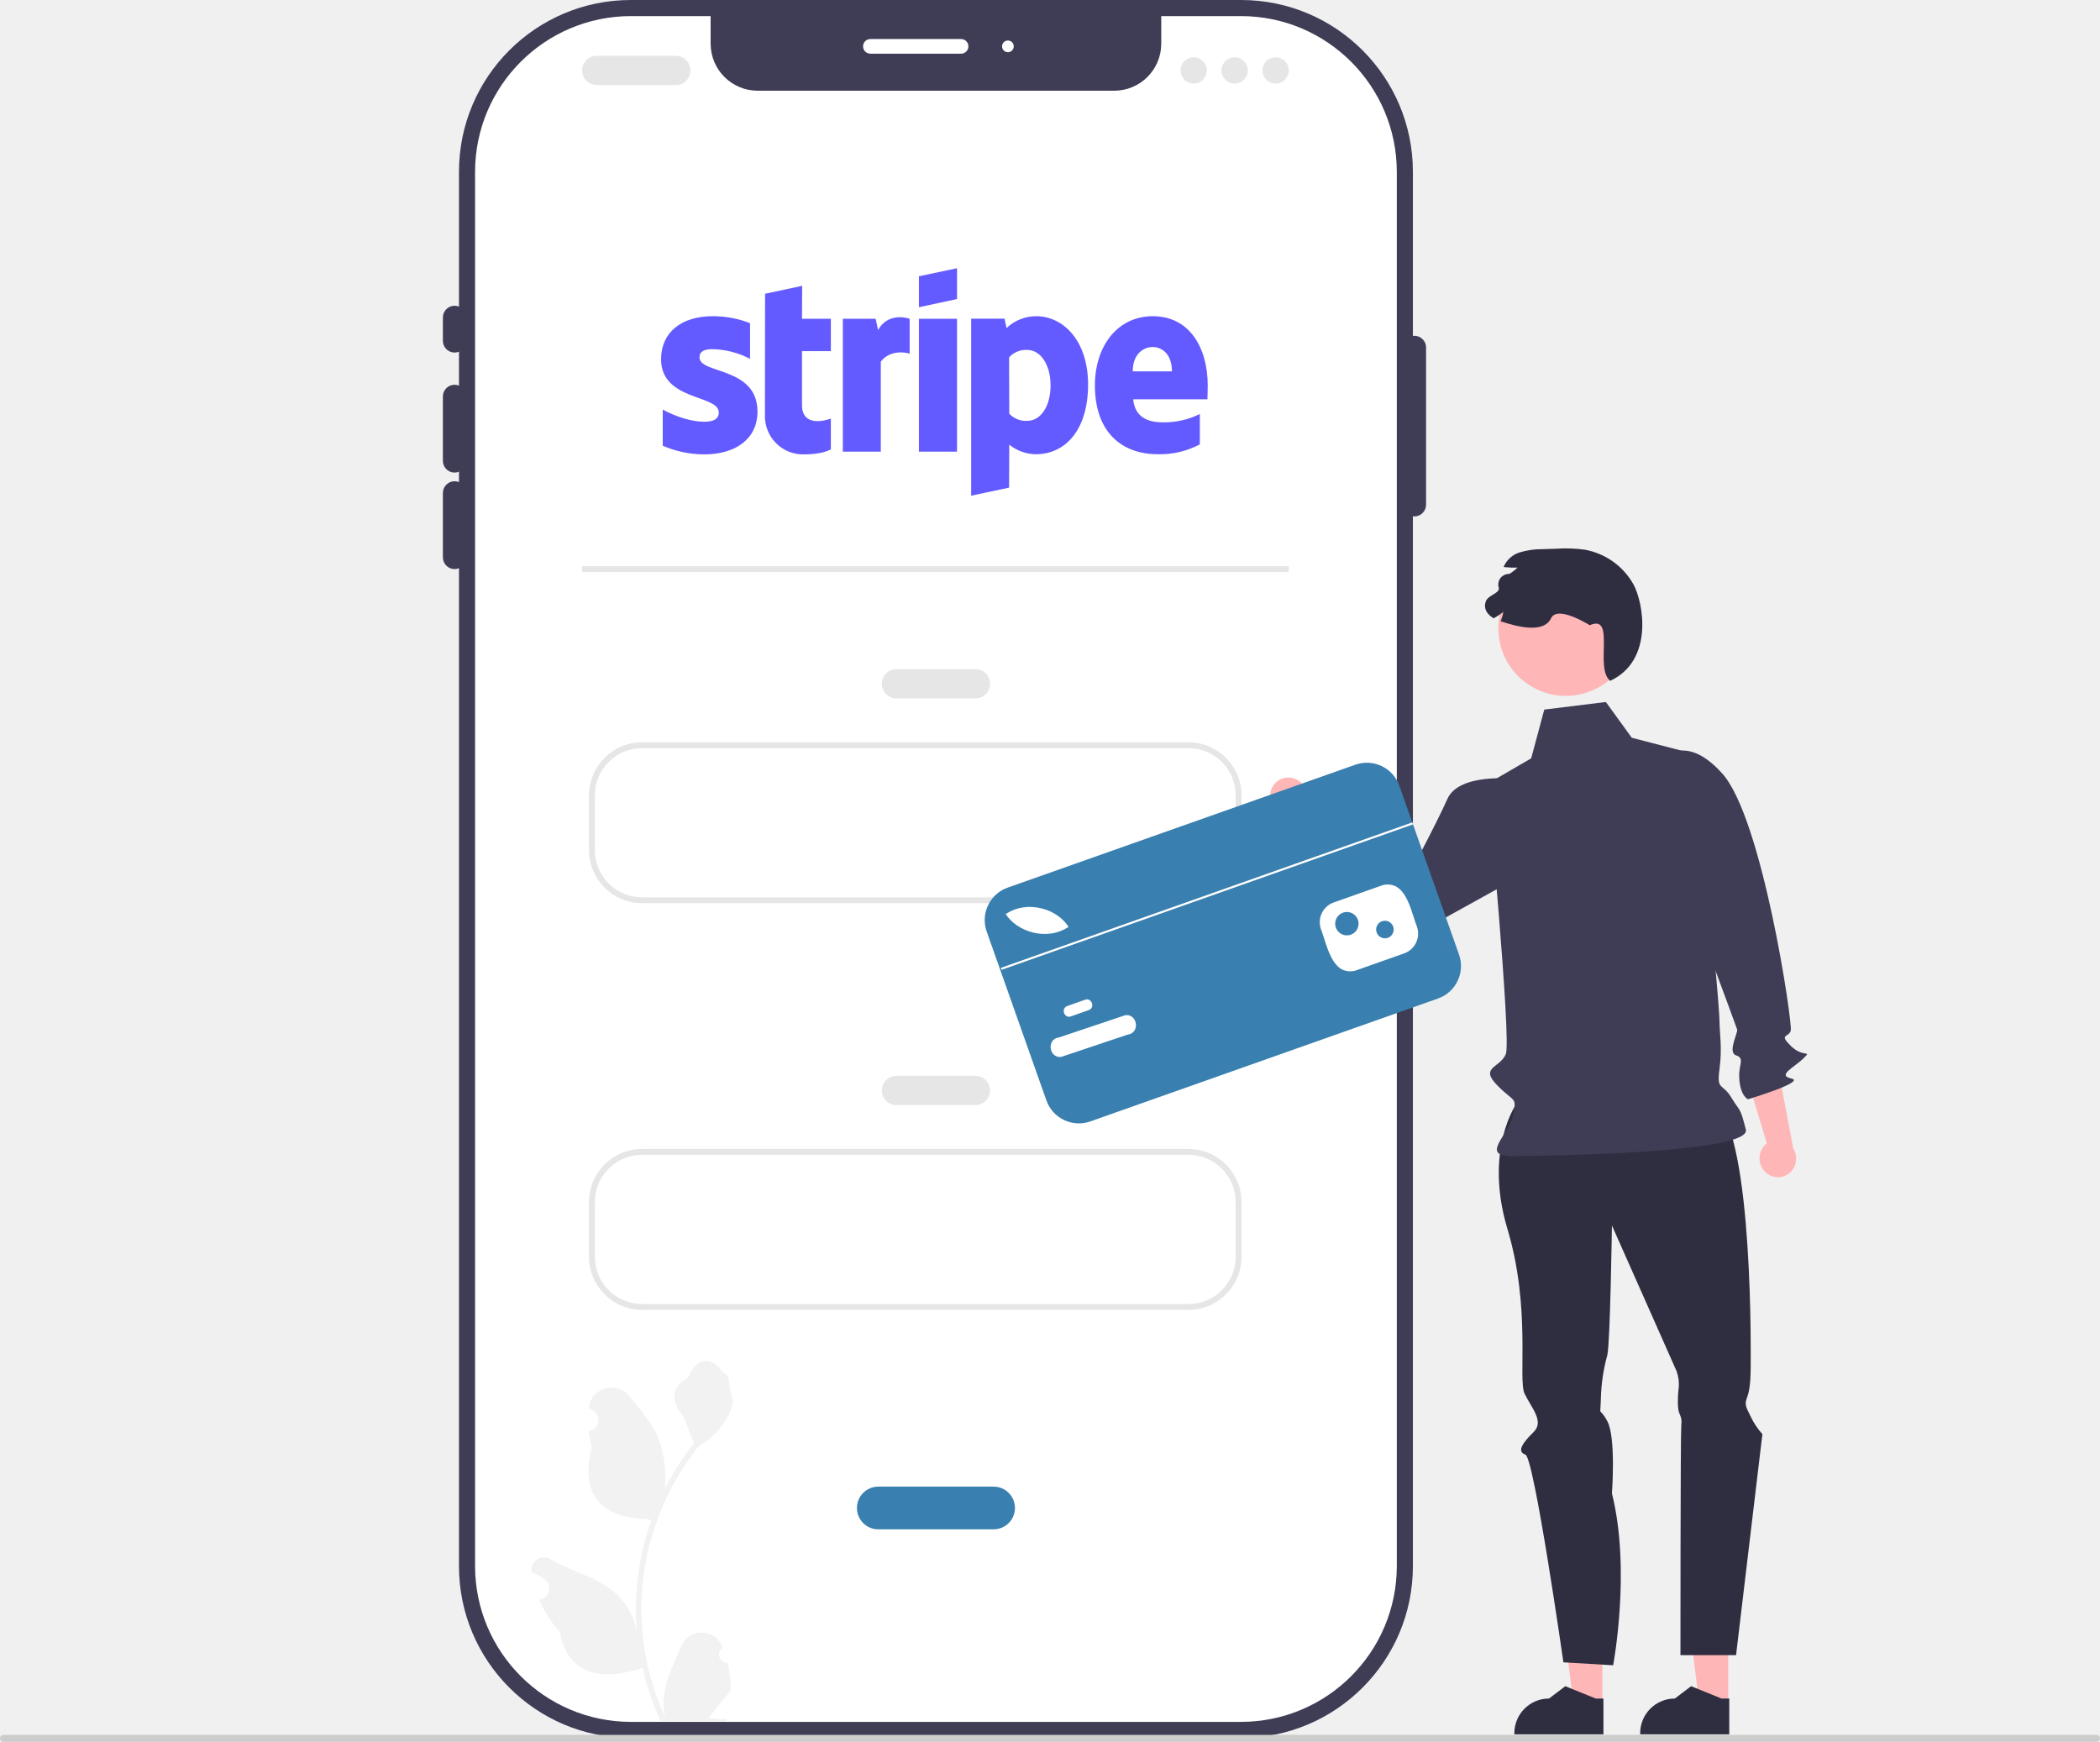
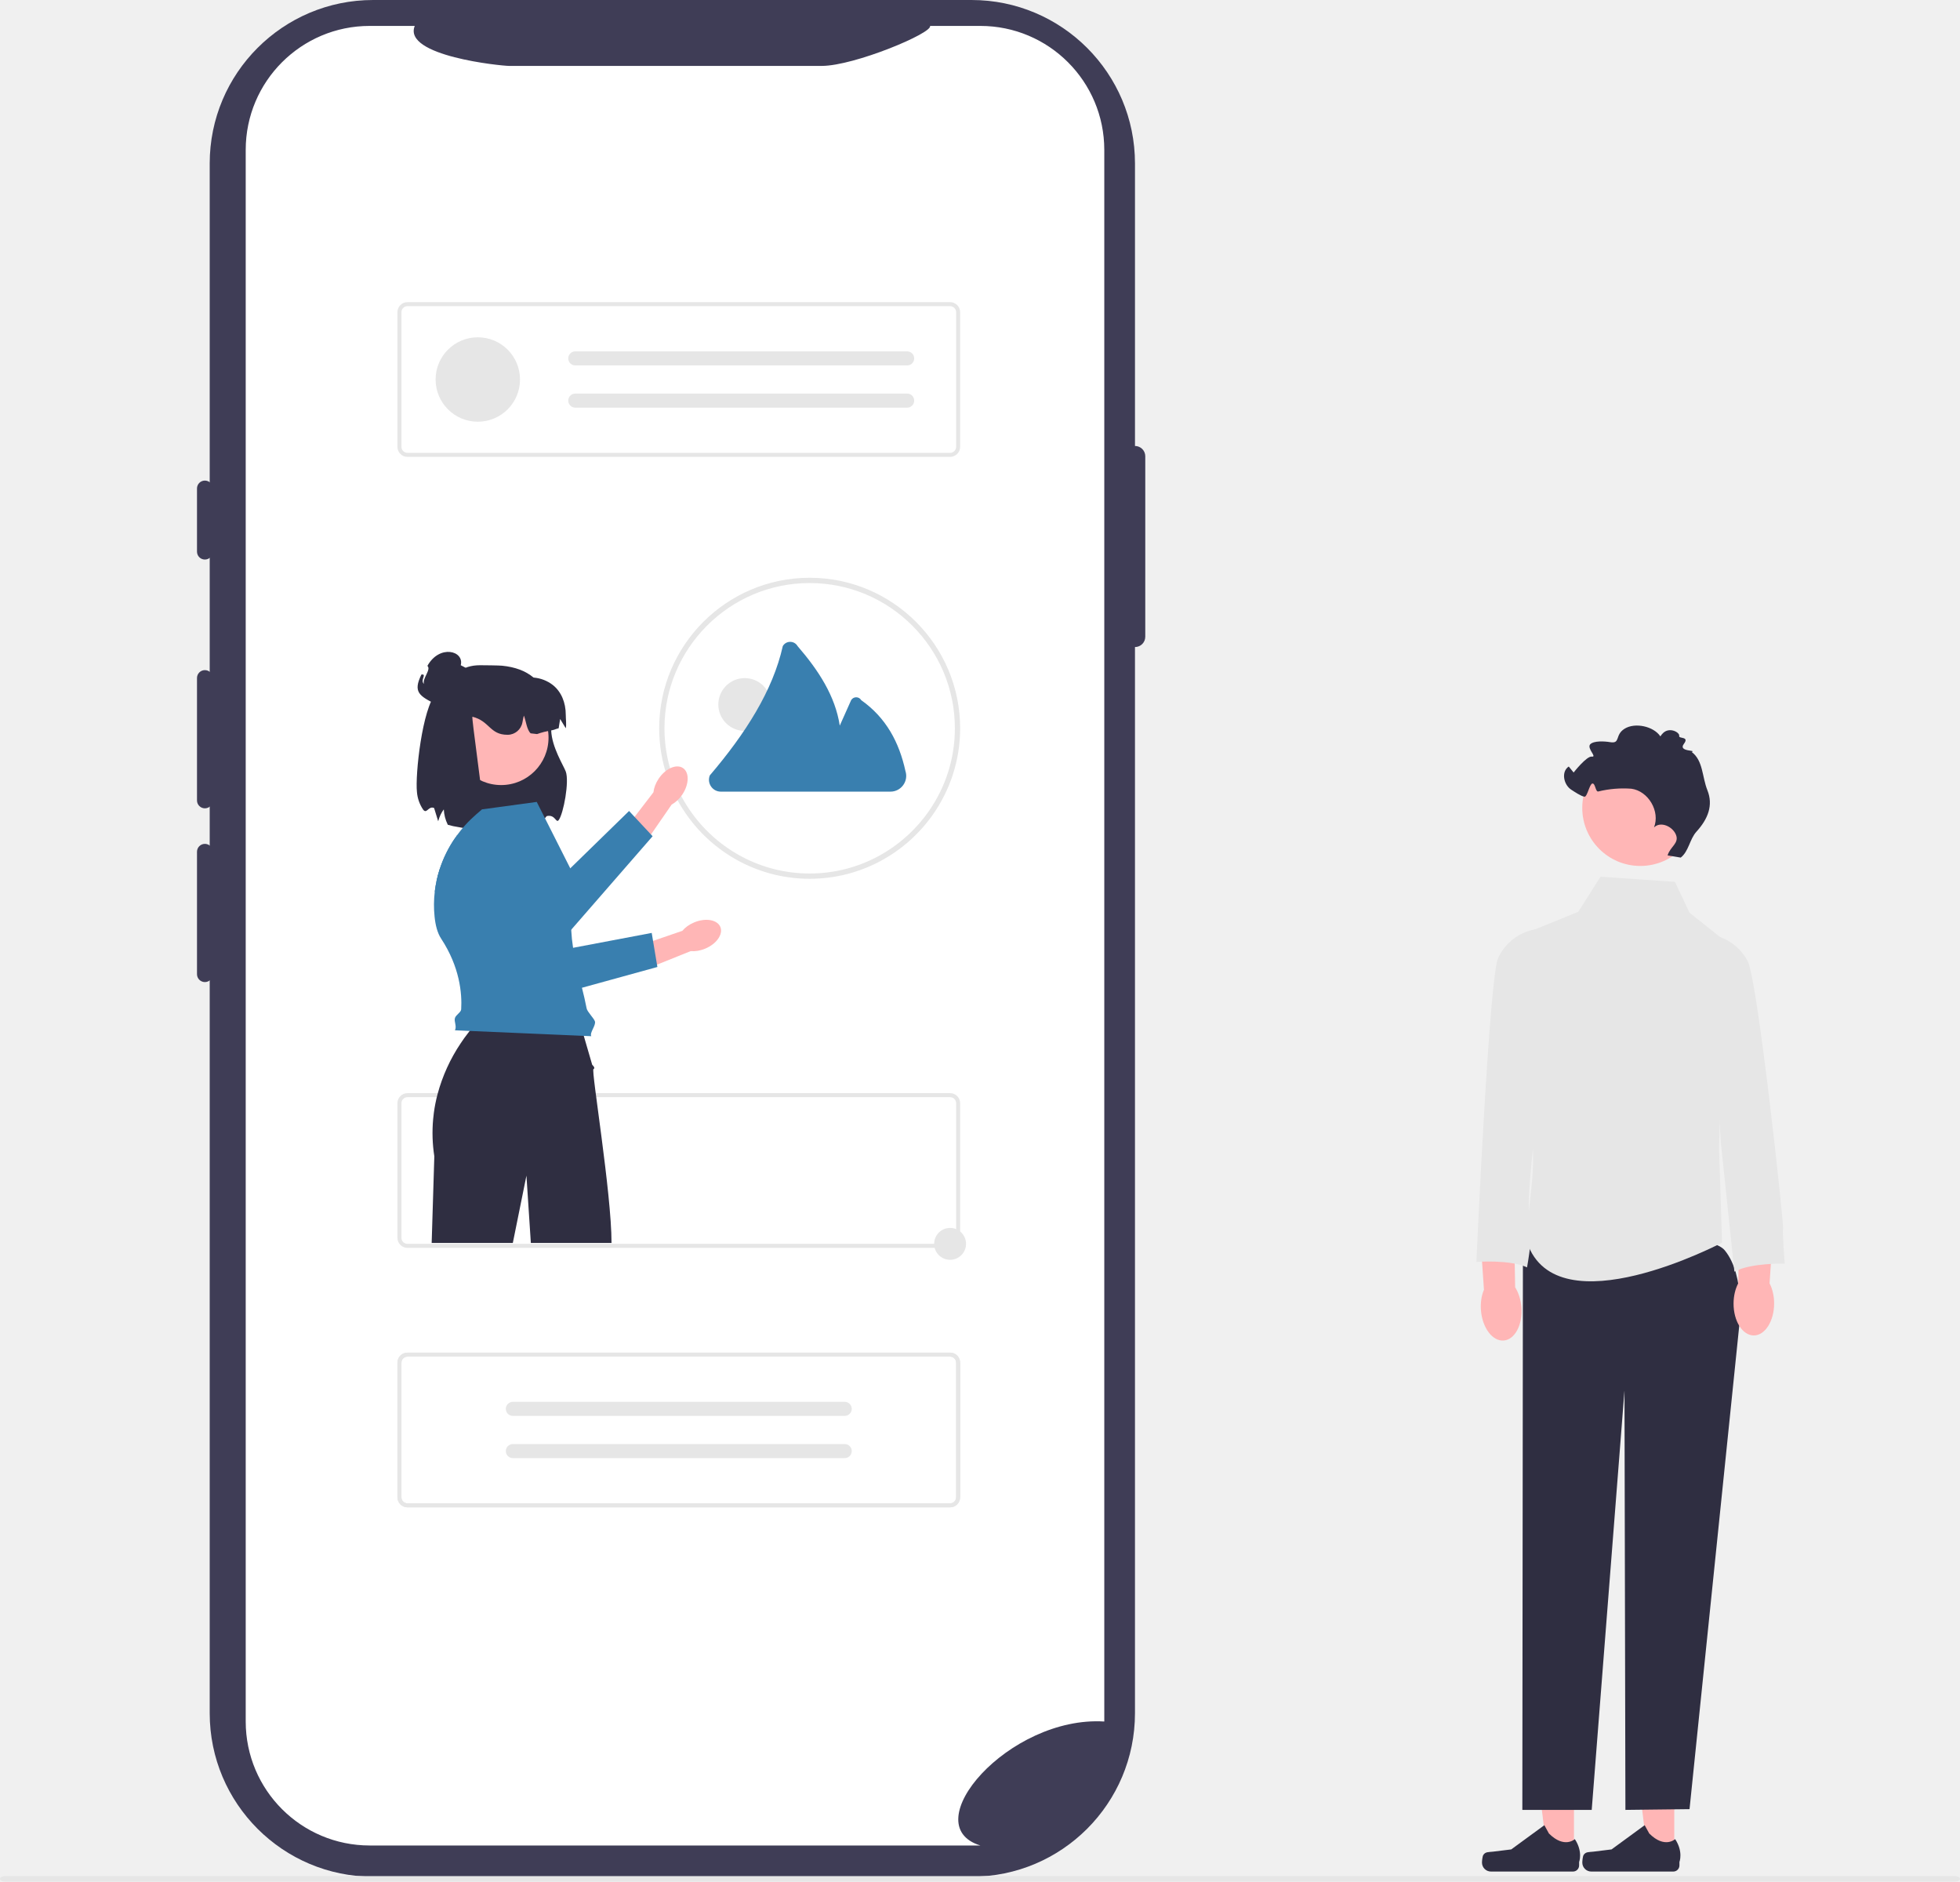
- <svg xmlns="http://www.w3.org/2000/svg" data-name="Layer 1" width="717.67" height="595.329" viewBox="0 0 717.67 595.329">
-   <rect x="156.855" width="326" height="594" rx="58.728" fill="#3f3d56" />
-   <path d="M718.52,211.068v476.54a53.292,53.292,0,0,1-53.23,53.23h-208.54a53.292,53.292,0,0,1-53.23-53.23v-476.54a53.292,53.292,0,0,1,53.23-53.23h27.27v9.42a16.081,16.081,0,0,0,16.08,16.08h121.84a16.081,16.081,0,0,0,16.08-16.08v-9.42h27.27A53.292,53.292,0,0,1,718.52,211.068Z" transform="translate(-241.165 -152.3354)" fill="#fff" />
-   <path d="M396.52,272.835a4.005,4.005,0,0,1-4-4v-8a4,4,0,0,1,8,0v8A4.005,4.005,0,0,1,396.52,272.835Z" transform="translate(-241.165 -152.3354)" fill="#3f3d56" />
-   <path d="M396.52,313.857a4.005,4.005,0,0,1-4-4V287.835a4,4,0,0,1,8,0v22.021A4.005,4.005,0,0,1,396.52,313.857Z" transform="translate(-241.165 -152.3354)" fill="#3f3d56" />
-   <path d="M396.52,346.835a4.005,4.005,0,0,1-4-4V320.814a4,4,0,0,1,8,0v22.021A4.005,4.005,0,0,1,396.52,346.835Z" transform="translate(-241.165 -152.3354)" fill="#3f3d56" />
-   <path d="M724.52,328.835a4.005,4.005,0,0,1-4-4V271.102a4,4,0,0,1,8,0v53.733A4.005,4.005,0,0,1,724.52,328.835Z" transform="translate(-241.165 -152.3354)" fill="#3f3d56" />
-   <path d="M569.612,170.681h-31a2.5,2.5,0,0,1,0-5h31a2.5,2.5,0,0,1,0,5Z" transform="translate(-241.165 -152.3354)" fill="#fff" />
-   <circle cx="344.447" cy="15.846" r="2" fill="#fff" />
-   <path d="M472.106,181.408h-27a5,5,0,0,1,0-10h27a5,5,0,0,1,0,10Z" transform="translate(-241.165 -152.3354)" fill="#e6e6e6" />
-   <path d="M574.52,391.03h-27a5,5,0,0,1,0-10h27a5,5,0,0,1,0,10Z" transform="translate(-241.165 -152.3354)" fill="#e6e6e6" />
-   <circle cx="407.941" cy="24.073" r="4.5" fill="#e6e6e6" />
-   <circle cx="421.941" cy="24.073" r="4.5" fill="#e6e6e6" />
-   <circle cx="435.941" cy="24.073" r="4.5" fill="#e6e6e6" />
-   <path d="M647.323,461.03H460.59a18.154,18.154,0,0,1-18.134-18.134V424.164a18.154,18.154,0,0,1,18.134-18.134H647.323a18.154,18.154,0,0,1,18.134,18.134v18.732A18.154,18.154,0,0,1,647.323,461.03Zm-186.732-53a16.152,16.152,0,0,0-16.134,16.134v18.732a16.152,16.152,0,0,0,16.134,16.134H647.323a16.152,16.152,0,0,0,16.134-16.134V424.164a16.152,16.152,0,0,0-16.134-16.134Z" transform="translate(-241.165 -152.3354)" fill="#e6e6e6" />
-   <path d="M574.52,530.03h-27a5,5,0,0,1,0-10h27a5,5,0,0,1,0,10Z" transform="translate(-241.165 -152.3354)" fill="#e6e6e6" />
-   <path d="M580.723,675.03H541.317a7.297,7.297,0,1,1,0-14.595h39.405a7.297,7.297,0,1,1,0,14.595Z" transform="translate(-241.165 -152.3354)" fill="#397faf" />
-   <path d="M647.323,600.03H460.59a18.154,18.154,0,0,1-18.134-18.134V563.164a18.154,18.154,0,0,1,18.134-18.134H647.323a18.154,18.154,0,0,1,18.134,18.134v18.732A18.154,18.154,0,0,1,647.323,600.03Zm-186.732-53a16.152,16.152,0,0,0-16.134,16.134v18.732a16.152,16.152,0,0,0,16.134,16.134H647.323a16.152,16.152,0,0,0,16.134-16.134V563.164a16.152,16.152,0,0,0-16.134-16.134Z" transform="translate(-241.165 -152.3354)" fill="#e6e6e6" />
-   <rect x="198.94" y="193.5" width="241.5" height="2" fill="#e6e6e6" />
-   <path d="M675.325,425.2a6.48,6.48,0,0,0,7.143,5.538,6.216,6.216,0,0,0,1.005-.215l13.435,18.182,11.625-3.571-21.097-22.918a6.462,6.462,0,0,0-6.753-4.08,6.184,6.184,0,0,0-5.381,6.895Q675.312,425.116,675.325,425.2Z" transform="translate(-241.165 -152.3354)" fill="#ffb6b6" />
-   <path d="M844.386,552.853a6.48,6.48,0,0,1-.173-9.037,6.217,6.217,0,0,1,.773-.677l-6.551-21.637,9.809-7.187,5.77,30.61a6.462,6.462,0,0,1-.763,7.852,6.184,6.184,0,0,1-8.744.195Q844.446,552.913,844.386,552.853Z" transform="translate(-241.165 -152.3354)" fill="#ffb6b6" />
-   <polygon points="547.623 582.429 537.722 582.428 533.012 544.238 547.625 544.239 547.623 582.429" fill="#ffb6b6" />
-   <path d="M789.136,745.093l-30.447-.001v-.385a11.851,11.851,0,0,1,11.851-11.851h.001l5.562-4.219,10.377,4.22,2.658 0Z" transform="translate(-241.165 -152.3354)" fill="#2f2e41" />
-   <polygon points="590.623 582.429 580.722 582.428 576.012 544.238 590.625 544.239 590.623 582.429" fill="#ffb6b6" />
-   <path d="M832.136,745.093l-30.447-.001v-.385a11.851,11.851,0,0,1,11.851-11.851h.001l5.562-4.219,10.377,4.22,2.658 0Z" transform="translate(-241.165 -152.3354)" fill="#2f2e41" />
-   <path d="M759.456,529.488s-11.27,15.712-3.135,42.856,3.568,51.412,5.852,56.278,6.88,9.487,3.082,13.177-5.798,6.689-2.798,7.689,13,71,13,71l17,1s6.158-32.517-.421-58.758c0,0,1.444-19.05-1.567-24.646s-2.421-.548-2.216-7.572a61.67,61.67,0,0,1,2.205-15.024c1-4,1.579-44.315,1.579-44.315L814.136,620.972a13.321,13.321,0,0,1,.73,5.761c-.409,2.756-.413,6.874.089,8.315s1.061,1.744.781,4.592-.279,78.391-.279,78.391h19l9-75.542a24.752,24.752,0,0,1-4-6c-2-4-2.078-4.22-1.039-7.11s1.039-8.52,1.039-10.205,1.039-78.182-11.981-89.434S759.456,529.488,759.456,529.488Z" transform="translate(-241.165 -152.3354)" fill="#2f2e41" />
-   <path d="M817.803,409.403l-18.981-4.918-8.86-12.22L768.921,394.851l-4.479,16.668-14.98,8.695s8.279,87.572,6.31,92.38-9.031,4.412-3,10.61,6.83,3.702,5.43,10.45-11.601,13.89,0,13.819,81.601-1.071,79.601-9.071-1.968-5.969-4.984-10.984-5.045-2.213-4.031-9.614.015-12.401.015-16.401-3.351-40.349-3.351-40.349Z" transform="translate(-241.165 -152.3354)" fill="#3f3d56" />
-   <path d="M758.582,418.534s-18.78-2.132-22.78,6.868-14.081,27.74-14.081,27.74-7.859-8.222-8.62-11.949c-.646-3.164-1.001,2.121-6.28-3.6-2.366-2.564-.366-2.564-3.366-3.564l-6-2-10,9s-.196,10.874,5,11-2-2,5,5c3.614,3.614.299,3.015,6.323,6.694s5.344,3.663,7.184,5.671,11.714,3.469,11.714,3.469l44.22-24.47Z" transform="translate(-241.165 -152.3354)" fill="#3f3d56" />
-   <path d="M807.934,413.186s8.053-11.799,21.817,3.53,24.055,85.305,23.409,87.817-4.275,1.071.039,5.291,7.315,1.22,4.315,4.22-9.261,5.823-4.131,6.912-14.827,7.08-14.827,7.08-2.908-1.063-3.031-8.07c-.069-3.936,1.931-5.936-1.069-6.936s.689-7.678.374-8.832-19.316-52.154-19.316-52.154Z" transform="translate(-241.165 -152.3354)" fill="#3f3d56" />
-   <circle cx="535.118" cy="214.782" r="23.056" fill="#ffb6b6" />
-   <path d="M791.456,385.03c-5.45-4.26,2-23-7-19,0,0-11-7-13.21-2.4-2.559,5.326-11.66,2.91-17.25,1.03a13.582,13.582,0,0,0,.93-3.19,25.538,25.538,0,0,1-3.27,2.19,6.638,6.638,0,0,1-2-1.64,4.062,4.062,0,0,1-.51-4.61c.93-1.43,2.85-1.87,3.98-3.14a1.367,1.367,0,0,0,.188-1.256,3.594,3.594,0,0,1,3.22-4.5,1.292,1.292,0,0,0,.613-.133,14.011,14.011,0,0,0,2.61-2.06,25.902,25.902,0,0,1-3.94-.11c-.27-.03-.54-.06-.81-.1a8.856,8.856,0,0,1,5.47-4.97,26.015,26.015,0,0,1,7.92-1.11c1.55-.05,3.1-.1,4.64-.15a46.398,46.398,0,0,1,9.79.34,23.908,23.908,0,0,1,16.57,11.84C802.786,358.21,806.456,378.03,791.456,385.03Z" transform="translate(-241.165 -152.3354)" fill="#2f2e41" />
-   <path d="M732.623,493.595,613.773,535.615a11.765,11.765,0,0,1-14.996-7.162L578.36,470.707a11.765,11.765,0,0,1,7.162-14.996L704.372,413.69a11.765,11.765,0,0,1,14.996,7.162l20.417,57.746A11.765,11.765,0,0,1,732.623,493.595Z" transform="translate(-241.165 -152.3354)" fill="#397faf" />
-   <path d="M606.356,469.118c-7.878,5.184-17.975,1.283-21.506-4.4l.563-.32C592.12,460.218,602.08,462.547,606.356,469.118Z" transform="translate(-241.165 -152.3354)" fill="#fff" />
-   <path d="M705.078,483.825a6.447,6.447,0,0,1-5.161-.093c-3.382-1.68-4.969-6.663-6.245-10.667-.371-1.165-.722-2.265-1.078-3.164l-.005-.014a7.171,7.171,0,0,1,4.345-9.104l15.986-5.652a6.443,6.443,0,0,1,5.155.092c3.381,1.678,4.97,6.659,6.246,10.662.372,1.167.724,2.27,1.082,3.17a7.175,7.175,0,0,1-4.344,9.119Z" transform="translate(-241.165 -152.3354)" fill="#fff" />
-   <path d="M607.119,499.727a1.688,1.688,0,0,1-1.717-.285,2.112,2.112,0,0,1-.691-1.952,1.694,1.694,0,0,1,1.19-1.314l6.084-2.151a1.697,1.697,0,0,1,1.75.275,2.112,2.112,0,0,1,.69,1.952,1.702,1.702,0,0,1-1.19,1.312l-6.084,2.151Z" transform="translate(-241.165 -152.3354)" fill="#fff" />
-   <path d="M603.887,513.533a2.992,2.992,0,0,1-2.889-1.08,3.743,3.743,0,0,1-.538-3.63,3.003,3.003,0,0,1,2.516-1.88l22.663-7.605a3.008,3.008,0,0,1,2.95,1.074,3.743,3.743,0,0,1,.536,3.63,3.016,3.016,0,0,1-2.516,1.877l-22.663,7.605Z" transform="translate(-241.165 -152.3354)" fill="#fff" />
-   <rect x="579.062" y="458.258" width="149.135" height="0.712" transform="translate(-356.656 91.77431) rotate(-19.47156)" fill="#fff" />
-   <circle cx="460.291" cy="315.695" r="4" fill="#397faf" />
-   <circle cx="473.291" cy="317.695" r="3" fill="#397faf" />
-   <path d="M500.036,293c0,9.29-7.42,14.63-18.22,14.63a36.016,36.016,0,0,1-14.16-2.95v-12.35c4.36,2.38,9.86,4.15,14.16,4.15,2.91,0,4.99-.78,4.99-3.17,0-6.17-19.72-3.89-19.72-18.21,0-9.19,7-14.69,17.54-14.69a34.117,34.117,0,0,1,12.87,2.39v12.19a28.946,28.946,0,0,0-12.87-3.32c-2.75,0-4.41.78-4.41,2.8C480.216,280.29,499.986,277.54,500.036,293Z" transform="translate(-241.165 -152.3354)" fill="#635bff" fill-rule="evenodd" />
-   <path d="M515.246,261.29h9.86v11.06h-9.86v18.42c0,7.68,8.2,5.29,9.86,4.62v10.53c-1.72.94-4.83,1.71-9.09,1.71a13.034,13.034,0,0,1-13.44-13.33l.05-41.57,12.67-2.7Z" transform="translate(-241.165 -152.3354)" fill="#635bff" fill-rule="evenodd" />
-   <path d="M552.036,261.29v11.94c-1.61-.57-6.8-1.3-9.86,2.7v30.77h-12.97v-45.41h11.21l.83,3.84C544.306,259.53,550.376,260.67,552.036,261.29Z" transform="translate(-241.165 -152.3354)" fill="#635bff" fill-rule="evenodd" />
-   <polygon points="314.041 94.425 327.061 91.675 327.061 102.205 314.041 105.015 314.041 94.425" fill="#635bff" fill-rule="evenodd" />
-   <rect x="314.041" y="108.955" width="13.02" height="45.41" fill="#635bff" />
-   <path d="M595.316,260.41a14.68,14.68,0,0,0-10.17,4.05l-.67-3.22h-11.42v60.51l12.97-2.75.05-14.69a14.621,14.621,0,0,0,9.19,3.27c9.29,0,17.75-7.47,17.75-23.92C612.966,268.61,604.396,260.41,595.316,260.41Zm-3.11,35.76a7.78,7.78,0,0,1-6.13-2.44l-.05-19.26a7.746,7.746,0,0,1,6.18-2.54c4.72,0,7.99,5.29,7.99,12.09C600.196,290.98,596.976,296.17,592.206,296.17Z" transform="translate(-241.165 -152.3354)" fill="#635bff" fill-rule="evenodd" />
-   <path d="M653.906,284.18c0-13.29-6.43-23.77-18.73-23.77-12.35,0-19.83,10.48-19.83,23.66,0,15.62,8.83,23.51,21.49,23.51a28.929,28.929,0,0,0,14.37-3.37v-10.38a27.56,27.56,0,0,1-12.71,2.85c-5.03,0-9.5-1.76-10.07-7.88h25.38C653.806,288.12,653.906,285.42,653.906,284.18Zm-25.63-4.93c0-5.87,3.58-8.31,6.85-8.31,3.16,0,6.54,2.44,6.54,8.31Z" transform="translate(-241.165 -152.3354)" fill="#635bff" fill-rule="evenodd" />
-   <path d="M241.165,746.475a1.186,1.186,0,0,0,1.19,1.19h715.29a1.19,1.19,0,0,0,0-2.38H242.355A1.187,1.187,0,0,0,241.165,746.475Z" transform="translate(-241.165 -152.3354)" fill="#ccc" />
-   <path d="M489.819,720.688a2.807,2.807,0,0,1-2.035-4.866l.192-.765q-.038-.092-.076-.184a7.539,7.539,0,0,0-13.907.052c-2.275,5.478-5.17,10.966-5.883,16.758a22.303,22.303,0,0,0,.392,7.671,89.419,89.419,0,0,1-8.134-37.139,86.307,86.307,0,0,1,.535-9.628q.443-3.931,1.231-7.807A90.456,90.456,0,0,1,480.072,646.443a24.073,24.073,0,0,0,10.012-10.387,18.363,18.363,0,0,0,1.67-5.018c-.487.064-1.838-7.359-1.47-7.815-.679-1.031-1.895-1.543-2.637-2.549-3.689-5.002-8.773-4.129-11.426,2.669-5.669,2.861-5.724,7.606-2.245,12.169,2.213,2.903,2.517,6.832,4.459,9.94-.2.256-.408.503-.607.759a91.04,91.04,0,0,0-9.502,15.054,37.846,37.846,0,0,0-2.259-17.579c-2.163-5.217-6.216-9.611-9.786-14.122-4.288-5.418-13.08-3.053-13.836,3.814q-.011.1-.021.199.795.449,1.557.952a3.808,3.808,0,0,1-1.535,6.93l-.078.012a37.89,37.89,0,0,0,.999,5.665c-4.579,17.71,5.307,24.16,19.424,24.45.312.16.615.32.927.471a92.924,92.924,0,0,0-5.002,23.539,88.135,88.135,0,0,0,.064,14.231l-.024-.168a23.289,23.289,0,0,0-7.95-13.448c-6.118-5.026-14.762-6.877-21.363-10.916a4.371,4.371,0,0,0-6.694,4.252q.013.088.027.176a25.581,25.581,0,0,1,2.868,1.382q.795.449,1.557.952a3.808,3.808,0,0,1-1.535,6.93l-.078.012c-.056.008-.104.016-.16.024a37.923,37.923,0,0,0,6.975,10.923c2.863,15.46,15.162,16.927,28.318,12.425h.008a92.898,92.898,0,0,0,6.24,18.218h22.293c.08-.248.152-.503.224-.751a25.329,25.329,0,0,1-6.169-.367c1.654-2.03,3.308-4.075,4.962-6.105a1.384,1.384,0,0,0,.104-.12c.839-1.039,1.686-2.069,2.525-3.108l0-.001a37.101,37.101,0,0,0-1.087-9.451Z" transform="translate(-241.165 -152.3354)" fill="#f2f2f2" />
+ <svg xmlns="http://www.w3.org/2000/svg" width="742.417" height="712.574" viewBox="0 0 742.417 712.574">
+   <g>
+     <polygon points="596.195 702.752 586.165 702.751 581.393 664.061 596.197 664.062 596.195 702.752" fill="#ffb6b6" />
+     <path d="M561.829,702.524h0c-.312,.526-.477,2.224-.477,2.835h0c0,1.88,1.524,3.404,3.404,3.404h31.064c1.283,0,2.323-1.04,2.323-2.323v-1.293s1.537-3.887-1.627-8.678c0,0-3.932,3.751-9.808-2.124l-1.733-3.139-12.542,9.173-6.952,.856c-1.521,.187-2.869-.029-3.652,1.289h-0Z" fill="#2f2e41" />
+   </g>
+   <g>
+     <polygon points="634.195 702.752 624.165 702.751 619.393 664.061 634.197 664.062 634.195 702.752" fill="#ffb6b6" />
+     <path d="M599.829,702.524h0c-.312,.526-.477,2.224-.477,2.835h0c0,1.88,1.524,3.404,3.404,3.404h31.064c1.283,0,2.323-1.04,2.323-2.323v-1.293s1.537-3.887-1.627-8.678c0,0-3.932,3.751-9.808-2.124l-1.733-3.139-12.542,9.173-6.952,.856c-1.521,.187-2.869-.029-3.652,1.289h-0Z" fill="#2f2e41" />
+   </g>
+   <path d="M576.862,470.555l-.222,214.858h26.277l12.411-158.882,.354,158.882,24.286-.284,18.8-182.77s2.531-19.083-5.444-28.836c-7.975-9.753-76.462-2.968-76.462-2.968v0Z" fill="#2f2e41" />
+   <path d="M576.278,495.013c.535,6.646-2.459,12.31-6.689,12.651-4.229,.341-8.092-4.771-8.627-11.418-.234-2.909,.208-5.63,1.134-7.799l-1.915-28.191,13.248-.617,.481,27.856c1.261,1.993,2.133,4.608,2.367,7.517Z" fill="#ffb6b6" />
+   <path id="b-70" d="M429.914,168.892h0V61.915C429.914,27.72,402.194,0,367.999,0H141.349c-34.195-.001-61.915,27.719-61.916,61.914V648.798c0,34.195,27.72,61.915,61.915,61.915h226.648c34.195,0,61.915-27.72,61.915-61.915V245.04h0c2.154,0,3.9-1.746,3.9-3.9l.003-68.348c0-2.154-1.746-3.9-3.9-3.9Z" fill="#3f3d56" />
+   <path id="c-71" d="M418.287,56.767V651.942c-36.184-2.223-72.007,39.266-46.942,46.952H140.045c-25.936,.004-46.965-21.016-46.973-46.952V56.767c.008-25.935,21.036-46.954,46.971-46.951h17.058c-4.645,11.424,32.846,15.14,35.72,15.144h118.459c12.332-.016,42.084-12.482,41.001-15.144h19.055c25.925,.004,46.942,21.017,46.951,46.942l0,.009h-0Z" fill="#fff" />
+   <path id="d-72" d="M359.881,472.576H154.344c-2.101-.002-3.804-1.705-3.806-3.806v-50.984c.003-2.101,1.705-3.803,3.806-3.806h205.537c2.101,.003,3.803,1.705,3.806,3.806v50.985c-.003,2.1-1.706,3.802-3.806,3.805Zm-205.537-57.074c-1.261,.001-2.283,1.023-2.284,2.284v50.985c.001,1.261,1.023,2.283,2.284,2.284h205.537c1.261-.001,2.283-1.023,2.284-2.284v-50.985c-.001-1.261-1.023-2.283-2.284-2.284H154.344Z" fill="#e6e6e6" />
+   <path id="e-73" d="M359.881,570.835H154.344c-2.101-.002-3.804-1.705-3.806-3.806v-50.984c.003-2.101,1.705-3.803,3.806-3.806h205.537c2.101,.003,3.803,1.705,3.806,3.806v50.985c-.003,2.101-1.705,3.803-3.806,3.806v-.001Zm-205.537-57.074c-1.261,.001-2.283,1.023-2.284,2.284v50.985c.001,1.261,1.023,2.283,2.284,2.284h205.537c1.261-.001,2.283-1.023,2.284-2.284v-50.985c-.001-1.261-1.023-2.283-2.284-2.284H154.344Z" fill="#e6e6e6" />
+   <path id="f-74" d="M740.479,712.574H1.938c-1.071,0-1.938-.468-1.938-1.045s.868-1.045,1.938-1.045H740.479c1.07,0,1.938,.468,1.938,1.045s-.867,1.045-1.938,1.045Z" fill="#e6e6e6" />
+   <path id="g-75" d="M165.238,262.39c.231-.257,.462-.5,.7-.749,5.8-6.1,8.849-9.716,15.928-9.716,1.313,0,7.104,.06,8.304,.179,4.971,.487,8.946,1.985,11.926,4.494,4.4,3.704,6.606,9.584,6.617,17.641,0,.446,.026,1.277,.067,2.38,.262,6.428,4.672,13.255,5.528,15.574,1.39,3.776-.856,15.871-2.656,18.338-1.046,1.441-1.257-2.171-4.472-1.494-.59,.128-3.059,4.9-3.726,4.992-3.447,.457-6.923,.663-10.4,.616-.456,0-.913,0-1.39-.01h-.005c-1.647-.01-3.406-.057-5.273-.128-4.957-.101-9.895-.653-14.753-1.647h-.005c-.641-.144-1.272-.308-1.888-.482l-.113-.031-.051-.1c-.879-1.789-1.38-3.739-1.472-5.73-.94,1.268-1.633,2.702-2.042,4.227l-.077,.293-1.556-5.042c-2.169-.933-2.77,2.486-4.169,.585-1.338-1.983-2.14-4.279-2.329-6.664-.701-6.477,1.962-31.566,7.307-37.526Z" fill="#2f2e41" />
+   <path id="h-76" d="M163.509,470.703h30.742l5.155-25.489,1.672,25.489h30.557c.015-18.891-7.773-65.432-6.841-65.823s-.475-1.631-.475-1.631l-4.984-17.114-.467-1.611h-35.584c-2.048,1.924-3.937,4.01-5.648,6.238-.58,.739-1.185,1.539-1.806,2.4-.431,.61-.877,1.252-1.323,1.924-3.965,5.903-6.929,12.419-8.772,19.287v.005c-.313,1.175-.59,2.377-.831,3.606v.005c-.215,1.093-.405,2.2-.554,3.334-.113,.826-.21,1.662-.282,2.508-.428,4.689-.278,9.413,.446,14.065l-1.005,32.807Z" fill="#2f2e41" />
+   <circle id="i" cx="189.828" cy="279.359" r="17.946" fill="#ffb6b6" />
+   <path id="j-77" d="M178.036,257.055h17.569c2.125-.495,4.315-.649,6.489-.457,2.671,.204,5.223,1.19,7.336,2.837,3.144,2.524,4.878,6.546,4.878,11.326-.009,1.528,.305,3.54,0,5.038l-2.136-3.521-.565,3.521c-1.621,.415-1.201,.497-2.829,.82-.39,.077-.785,.154-1.18,.226-2.134,.395-4.169,1.15-4.169,1.15l-2.423-.278c-1.514-1.392-1.768-4.831-2.577-6.722-.158,.552-.353,1.524-.543,2.577-.489,2.711-2.855,4.696-5.61,4.698l-.047-0c-6.74-.005-6.738-5.223-13.282-6.836-.431-.1,3.969,30.405,3.544,30.292l-13.479-8.665,1.74-28.721c.004-4.021,3.263-7.28,7.284-7.284l-0,0h-0Z" fill="#2f2e41" />
+   <path id="k-78" d="M159.618,255.463c-3.235,6.614-.882,8.1,5.732,11.336,6.614,3.235,14.985,6.995,18.22,.38,3.235-6.614-2.431-12.019-9.045-15.254,1.412-5.482-8.046-7.994-12.637,.256,1.577,1.318-2.054,4.9-1.273,6.801-1.612-1.301,1.182-3.793-.874-3.541-.041,.007-.079,.013-.123,.021l0,0Z" fill="#2f2e41" />
+   <path id="l-79" d="M359.881,570.835H154.344c-2.101-.002-3.804-1.705-3.806-3.806v-50.984c.003-2.101,1.705-3.803,3.806-3.806h205.537c2.101,.003,3.803,1.705,3.806,3.806v50.985c-.003,2.101-1.705,3.803-3.806,3.806v-.001Zm-205.537-57.074c-1.261,.001-2.283,1.023-2.284,2.284v50.985c.001,1.261,1.023,2.283,2.284,2.284h205.537c1.261-.001,2.283-1.023,2.284-2.284v-50.985c-.001-1.261-1.023-2.283-2.284-2.284H154.344Z" fill="#e6e6e6" />
+   <path id="m-80" d="M194.259,530.879c-1.472,0-2.664,1.193-2.664,2.664s1.193,2.664,2.664,2.664h125.605c1.471,.056,2.709-1.09,2.765-2.561,.056-1.471-1.09-2.709-2.561-2.765-.039-.001-.078-.002-.117-.002h-125.692v-.001h0Z" fill="#e6e6e6" />
+   <path id="n-81" d="M194.259,546.865c-1.472,0-2.664,1.193-2.664,2.664s1.193,2.664,2.664,2.664h125.605c1.471,.056,2.709-1.09,2.765-2.561,.056-1.471-1.09-2.709-2.561-2.765-.039-.001-.078-.002-.117-.002h-125.692v-.001h0Z" fill="#e6e6e6" />
+   <path id="o-82" d="M359.881,173.019H154.344c-2.101-.002-3.804-1.705-3.806-3.806v-50.984c.003-2.101,1.705-3.803,3.806-3.806h205.537c2.101,.003,3.803,1.705,3.806,3.806v50.985c-.003,2.101-1.705,3.803-3.806,3.806v-.001Zm-205.537-57.074c-1.261,.001-2.283,1.023-2.284,2.284v50.985c.001,1.261,1.023,2.283,2.284,2.284h205.537c1.261-.001,2.283-1.023,2.284-2.284v-50.985c-.001-1.261-1.023-2.283-2.284-2.284H154.344Z" fill="#e6e6e6" />
+   <path id="p-83" d="M217.908,133.063c-1.472,0-2.664,1.193-2.664,2.664s1.193,2.664,2.664,2.664h125.605c1.471,.056,2.709-1.09,2.765-2.561,.056-1.471-1.09-2.709-2.561-2.765-.039-.001-.078-.002-.117-.002h-125.692v-.001h0Z" fill="#e6e6e6" />
+   <path id="q-84" d="M217.908,149.049c-1.472,0-2.664,1.193-2.664,2.664s1.193,2.664,2.664,2.664h125.605c1.471,.056,2.709-1.09,2.765-2.561,.056-1.471-1.09-2.709-2.561-2.765-.039-.001-.078-.002-.117-.002h-125.692v-.001h0Z" fill="#e6e6e6" />
+   <circle id="r" cx="180.987" cy="143.72" r="15.986" fill="#e6e6e6" />
+   <path id="s-85" d="M634.448,333.951l-28.2-1.939-8.438,13.3-20.321,8.262v65.539c2.114,6.346,3.207,12.987,3.238,19.675-.078,13.057-3.433,28.438-2.272,31.807,11.36,32.943,73.837,0,73.837,0l-1.136-35.215,1.542-79.584-12.767-10.183-5.483-11.662Z" fill="#e6e6e6" />
+   <path id="t-86" d="M582.091,351.83l-.332,.056c-6.279,1.063-11.63,5.155-14.3,10.937-3.434,7.427-8.226,115.071-8.226,115.071,0,0,12.809-.972,19.184,2.075,0,0,2.878-15.853,1.154-18.61s1.505-30.328,1.505-30.328c7.009-18.326,4.243-48.487,1.015-79.201Z" fill="#e6e6e6" />
+   <path d="M672.011,493.695c-.024,6.668-3.483,12.061-7.726,12.046s-7.664-5.433-7.64-12.101c.01-2.919,.679-5.593,1.784-7.677l.455-28.252,13.253,.496-1.856,27.799c1.09,2.091,1.739,4.77,1.729,7.689h0Z" fill="#ffb6b6" />
+   <path id="u-87" d="M646.838,353.776l.335,.039c6.323,.746,11.871,4.562,14.829,10.2,3.8,7.244,13.713,99.464,13.396,101.147s.623,13.369,.623,13.369c0,0-12.842-.324-19.055,3.04l-5.126-48.743-5.002-79.052Z" fill="#e6e6e6" />
+   <g>
+     <path d="M77.61,181.995c-1.65,0-2.991,1.341-2.991,2.991v23.927c0,1.65,1.341,2.991,2.991,2.991s2.991-1.341,2.991-2.991v-23.927c0-1.65-1.341-2.991-2.991-2.991Z" fill="#3f3d56" />
+     <path d="M77.61,253.777c-1.65,0-2.991,1.341-2.991,2.991v46.359c0,1.65,1.341,2.991,2.991,2.991s2.991-1.341,2.991-2.991v-46.359c0-1.65-1.341-2.991-2.991-2.991Z" fill="#3f3d56" />
+     <path d="M77.61,319.576c-1.65,0-2.991,1.341-2.991,2.991v46.359c0,1.65,1.341,2.991,2.991,2.991s2.991-1.341,2.991-2.991v-46.359c0-1.65-1.341-2.991-2.991-2.991Z" fill="#3f3d56" />
+   </g>
+   <circle cx="282.09" cy="266.799" r="10" fill="#e6e6e6" />
+   <path d="M326.23,265.169c-.4-.69-1.12-1.11-1.92-1.11-.8,0-1.52,.42-1.92,1.11l-4.3,9.63c-1.705-11.215-8.039-20.928-15.98-30.12-.59-1.01-1.63-1.61-2.8-1.61-1.17,0-2.21,.6-2.8,1.61-3.756,16.812-14.049,33.033-27.637,48.956-1.184,2.951,.989,6.164,4.169,6.164h64.239c4.061,0,6.939-3.964,5.681-7.825-2.371-10.863-7.326-20.173-16.731-26.805Z" fill="#397faf" />
+   <path d="M306.69,218.799c-31.43,0-57,25.57-57,57,0,12.74,4.2,24.52,11.3,34.02,10.4,13.94,27.01,22.98,45.7,22.98,19.21,0,36.23-9.55,46.56-24.15,6.57-9.29,10.44-20.63,10.44-32.85,0-31.43-25.57-57-57-57v0Zm45.45,87.93c-9.91,14.52-26.59,24.07-45.45,24.07-18.35,0-34.62-9.03-44.61-22.87-6.54-9.04-10.39-20.15-10.39-32.13,0-30.33,24.67-55,55-55,30.32,0,55,24.67,55,55,0,11.46-3.52,22.11-9.55,30.93Z" fill="#e6e6e6" />
+   <g>
+     <path d="M249.497,294.886h0c2.611-3.883,6.73-5.684,9.201-4.023s2.358,6.156-.253,10.038c-1.143,1.7-2.575,3-4.031,3.786l-11.268,16.314-7.543-5.451,11.908-15.504c.178-1.645,.843-3.462,1.985-5.162h0l-0,0Z" fill="#ffb6b6" />
+     <path d="M247.2,316.68l-30.84,35.42-2.84,3.26-13.21-4.78-20.38-7.39h-.01l-15.24-5.52c.16-1.35,.38-2.69,.67-4.02,.31-1.46,.69-2.91,1.15-4.34,1.38-4.32,3.41-8.43,6.03-12.17,.98,.4,1.96,.88,2.95,1.43l22.72,9.84,12.64,5.47,5.17-5.04,22.27-21.72,2.08,2.23,.01,.01,6.21,6.66,.01,.01,.61,.65Z" fill="#397faf" />
+   </g>
+   <path d="M223.97,392.41l-51.64-2.23c.77-1.59-.4-3.24-.01-4.63,.35-1.21,2.31-2.18,2.37-3.31,.36-6.12-.57-16.08-7.59-26.77-1.45-2.22-2.16-5.12-2.49-8.35-.33-3.18-.3-6.34,.07-9.45,.16-1.35,.38-2.69,.67-4.02,.31-1.46,.69-2.91,1.15-4.34,1.38-4.32,3.41-8.43,6.03-12.17,.17-.26,.35-.51,.53-.76,.97-1.34,2.01-2.63,3.13-3.87,1.29-1.43,2.68-2.79,4.15-4.07l2.23-1.93,20.74-2.82,10.85,21.49,1.85,3.66,2,3.96c-1.15,5.39-1.66,10.18-1.74,14.55-.03,1.64,0,3.22,.09,4.75,.13,2.39,.37,4.66,.71,6.84,.82,5.35,2.13,10.21,3.36,15.13,.65,2.57,1.27,5.15,1.78,7.83,.24,1.26,2.77,3.74,3.13,4.88,.49,1.53-2.11,4.34-1.37,5.63Z" fill="#397faf" />
+   <g>
+     <path d="M262.963,349.306h0c4.322-1.793,8.75-1.018,9.891,1.733s-1.437,6.433-5.759,8.226c-1.892,.785-3.804,1.078-5.452,.928l-18.407,7.369-3.274-8.712,18.493-6.339c1.058-1.272,2.615-2.42,4.507-3.204h0l0-0Z" fill="#ffb6b6" />
+     <path d="M166.5,329.31c-.46,1.43-.84,2.88-1.15,4.34l34.2,46.17,20.88-5.75,28.58-7.87-.15-.89-1.5-9-.5-3.01-29.79,5.64-7.87,1.49-13.31-20.47h-.01l-7.69-11.83c-3.64-7.05-9.17-11.11-15.13-11.75l-6.56,12.93h-0Z" fill="#397faf" />
+   </g>
+   <circle cx="359.881" cy="471.055" r="6.04" fill="#e6e6e6" />
+   <circle id="v" cx="621.33" cy="305.945" r="21.995" fill="#ffb6b6" />
+   <path id="w-88" d="M636.636,324.772c3.059-2.394,3.356-6.957,5.966-9.834,4.364-4.809,6.415-9.984,4.129-15.682-2.022-5.04-1.592-11.236-5.948-14.48,2.139-.774-5.262,.001-2.979-3.03s-2.039-1.834-1.753-3.075-3.604-3.514-6.132-1.039c-.38,.372-.712,.79-.989,1.245-2.573-3.855-9.608-5.361-13.548-2.915-3.866,2.4-1.404,5.801-5.561,5.087-1.954-.336-6.172-.608-7.507,.858-1.254,1.584,2.704,4.813,.693,4.622-1.949-.368-6.94,6.026-6.94,6.026l-1.851-2.27c-2.941,1.917-1.975,6.918,.985,8.8,1.113,.708,3.687,2.473,4.981,2.633,1.047,.13,1.918-4.888,3-5,1.136-.118,1.147,3.281,2.236,3.014,4.104-1.006,8.342-1.356,12.556-1.037,6.437,.909,10.92,8.6,8.536,14.652,2.473-2.428,7.048-.413,8.329,2.807s-2.232,4.469-3.182,7.802" fill="#2f2e41" />
</svg>
